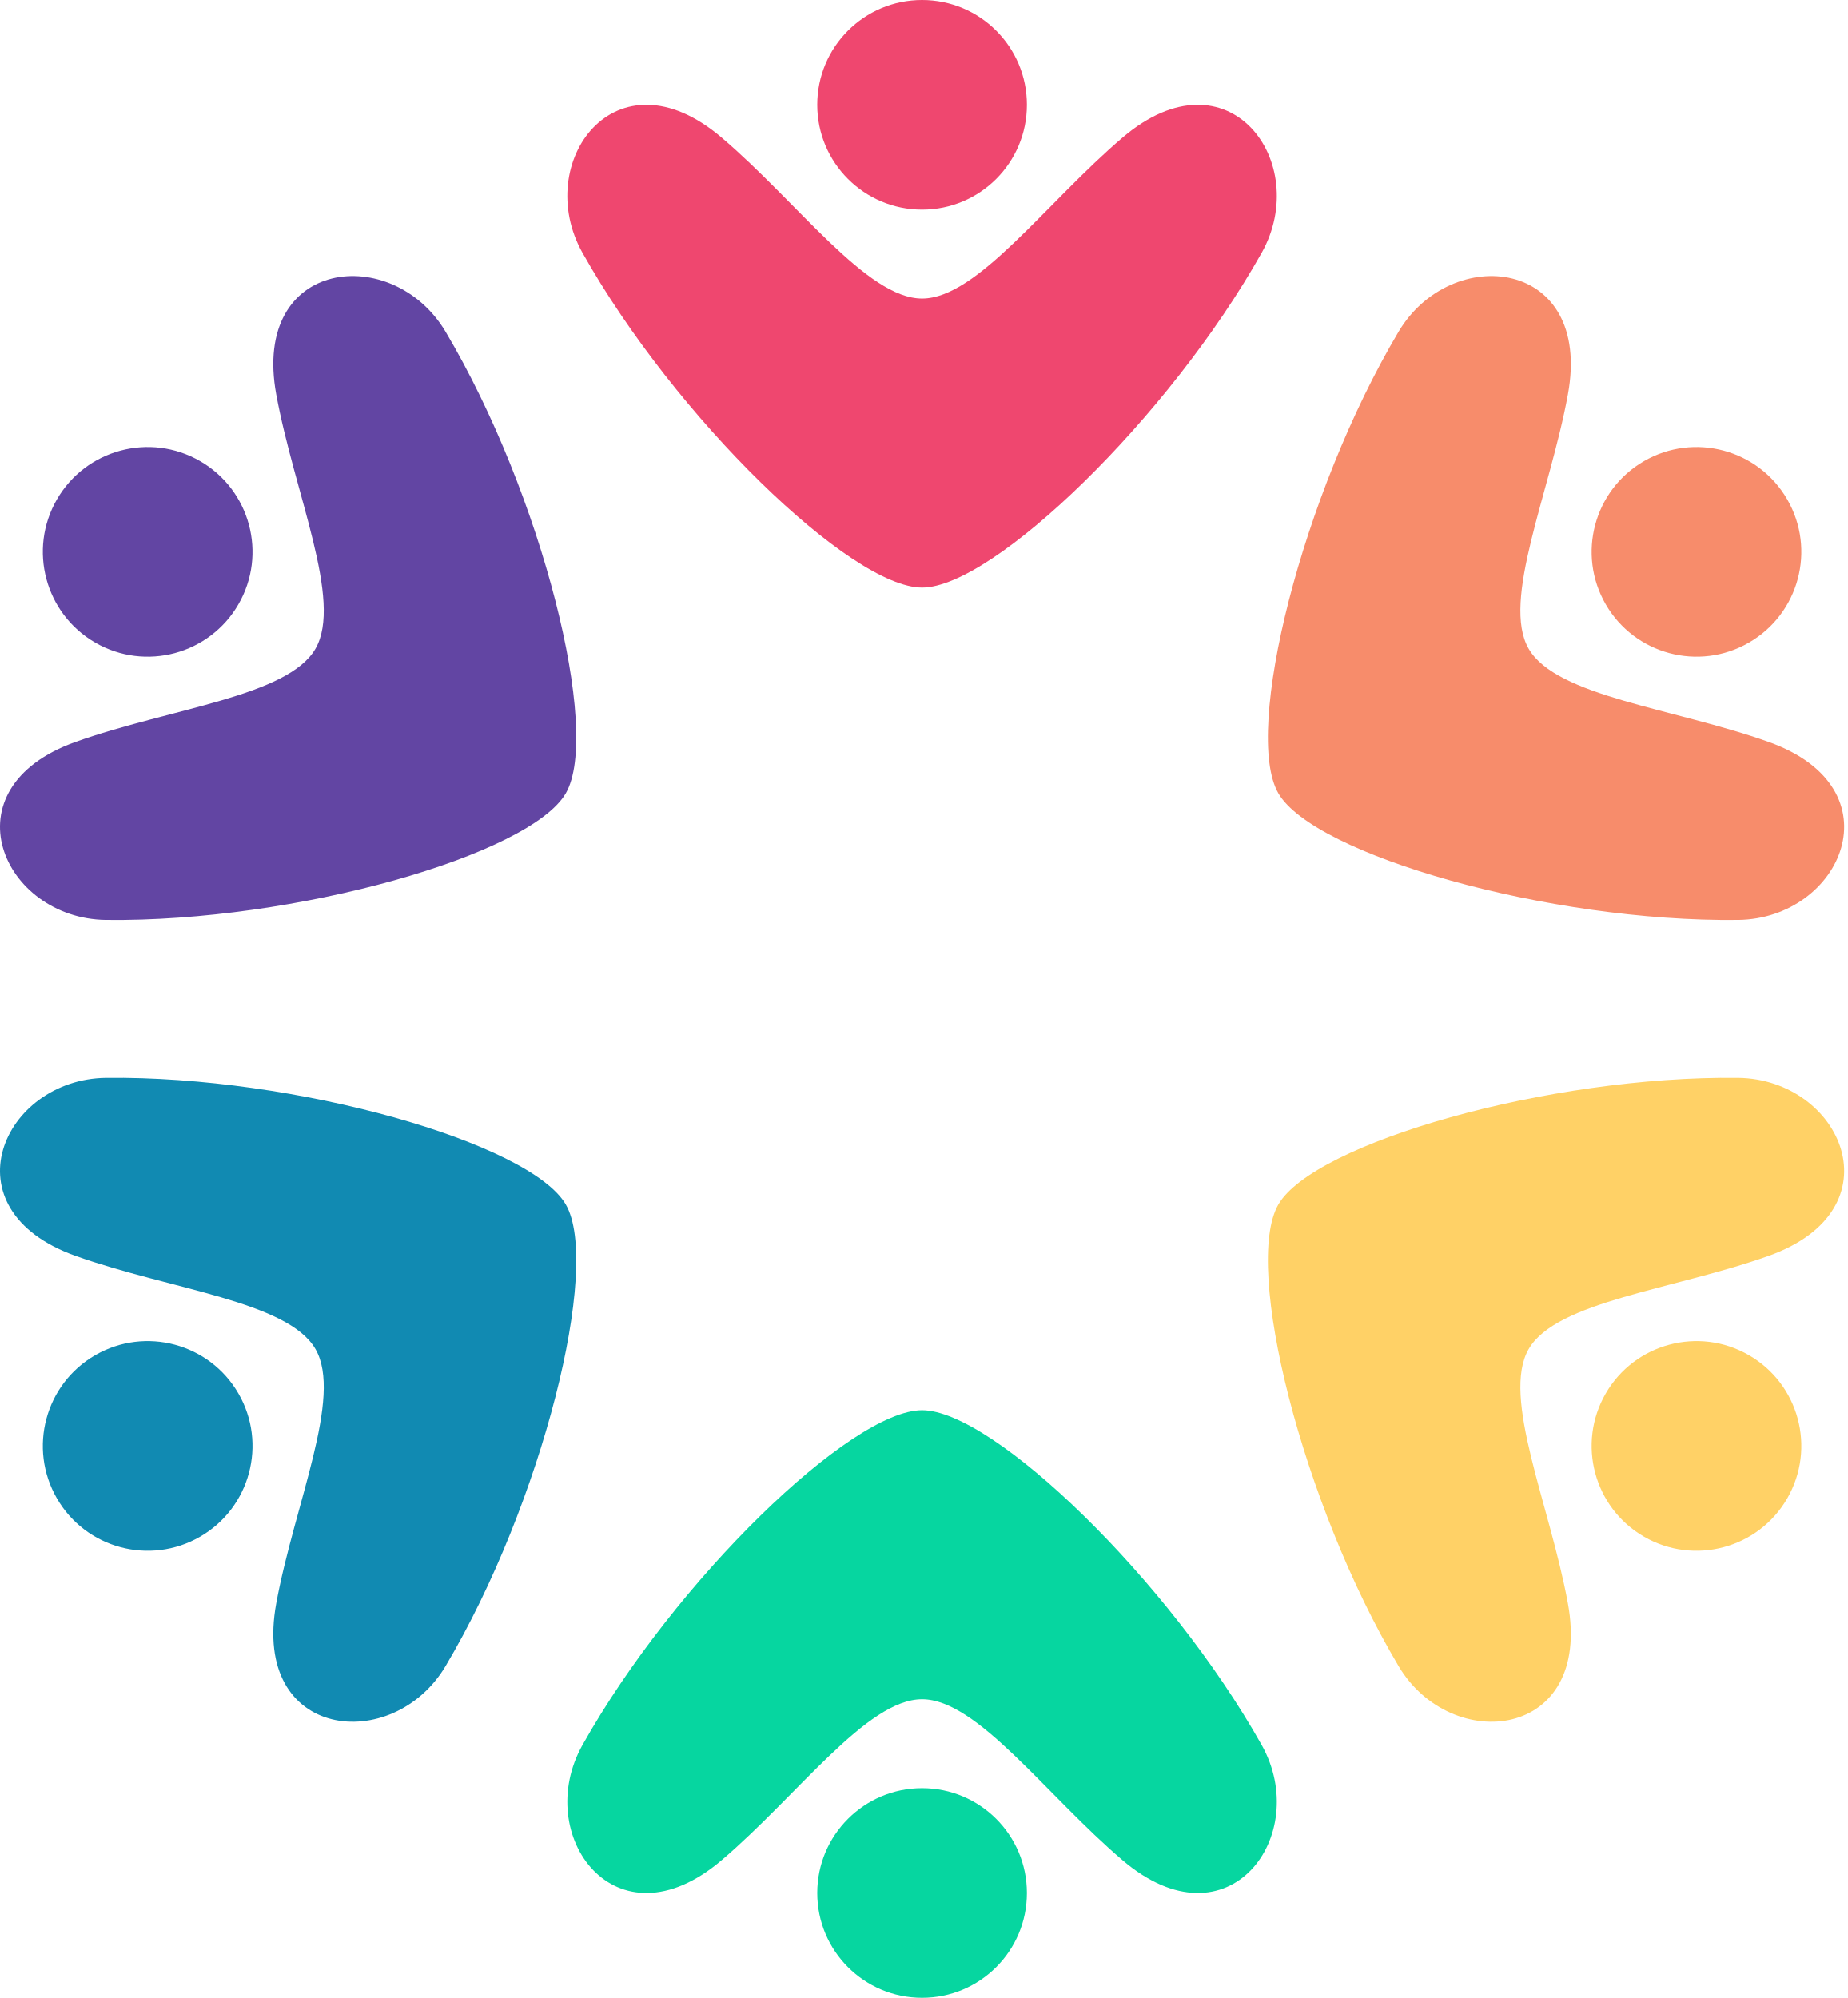
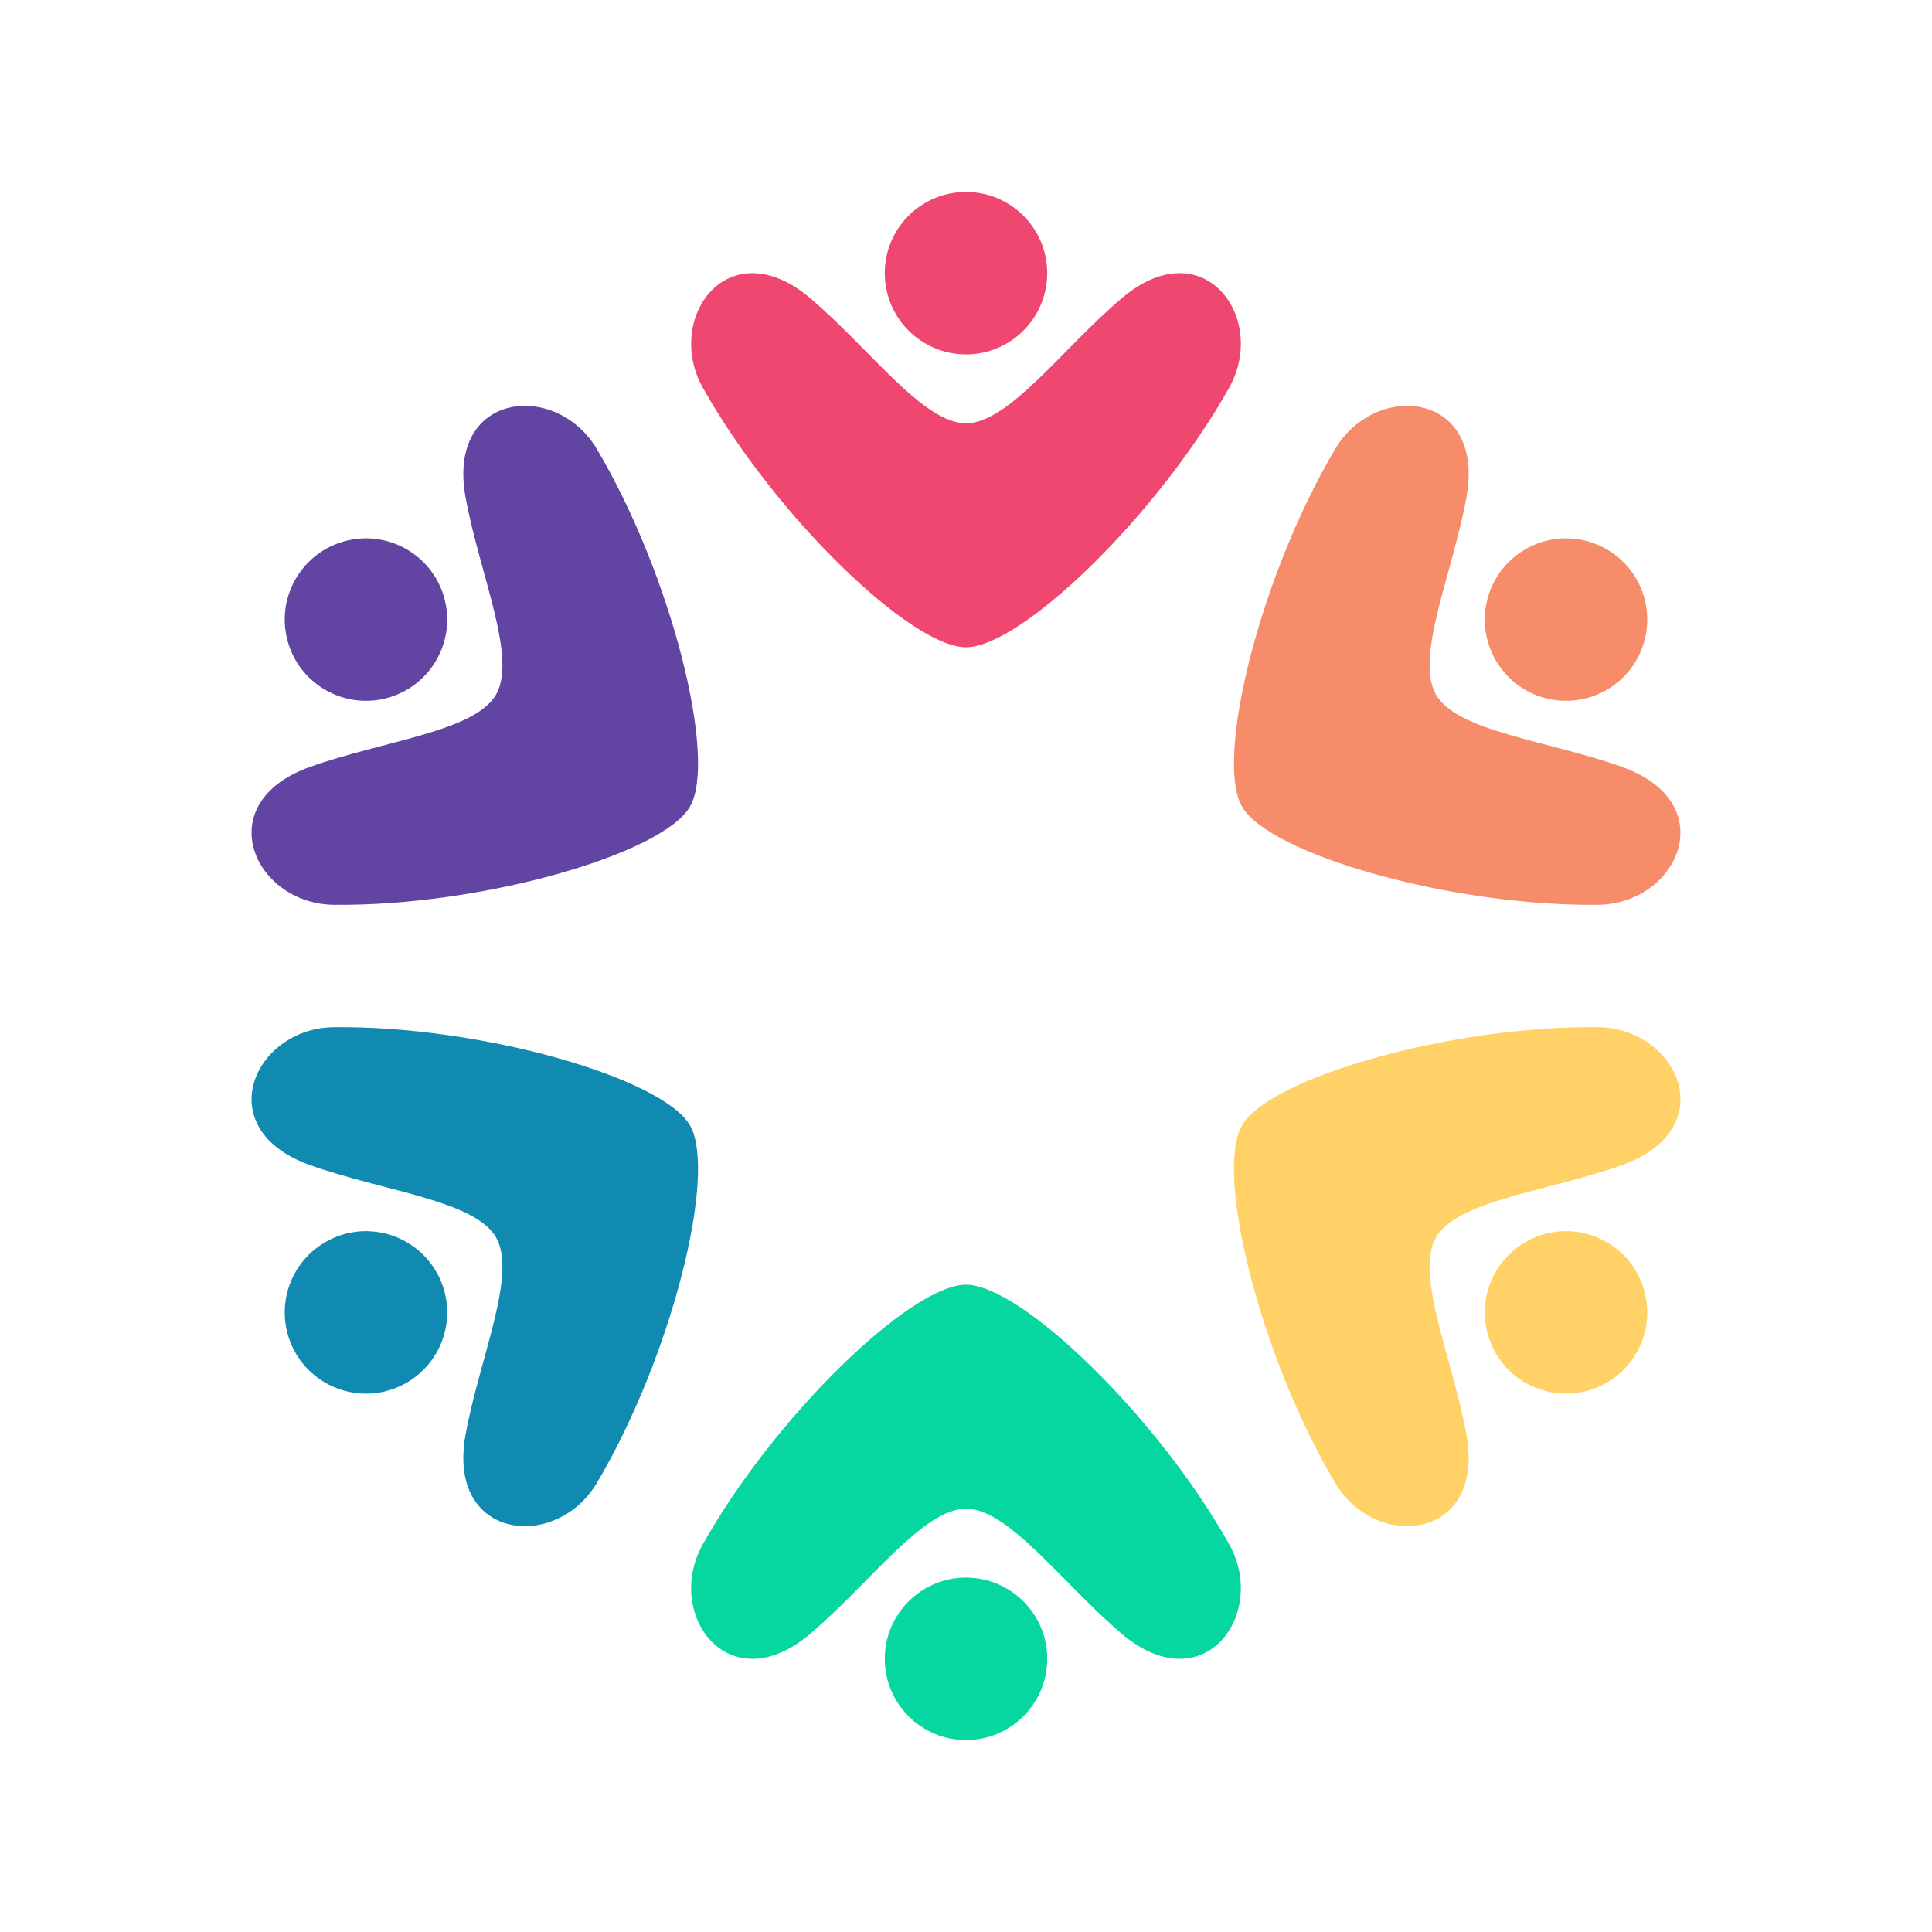
- <svg xmlns="http://www.w3.org/2000/svg" width="184" height="199" viewBox="0 0 184 199" fill="none">
-   <path d="M111.805 13.69C122.345 4.724 130.681 16.207 125.648 25.174C116.418 41.614 98.905 58.523 91.826 58.523C84.747 58.523 67.234 41.614 58.005 25.174C52.971 16.207 61.308 4.724 71.848 13.69C79.469 20.174 86.321 29.735 91.826 29.735C97.332 29.735 104.183 20.175 111.805 13.69Z" fill="#EF476F" />
-   <path d="M176.12 73.892C189.155 78.536 183.379 91.498 173.096 91.622C154.244 91.849 130.844 85.137 127.304 79.007C123.765 72.876 129.652 49.255 139.275 33.042C144.524 24.199 158.637 25.678 156.142 39.288C154.337 49.131 149.483 59.844 152.235 64.613C154.988 69.381 166.694 70.534 176.12 73.892Z" fill="#F78C6B" />
-   <path d="M177.987 49.745C180.87 54.738 179.159 61.123 174.166 64.005C169.173 66.888 162.788 65.177 159.905 60.184C157.023 55.191 158.734 48.807 163.726 45.924C168.719 43.041 175.104 44.752 177.987 49.745Z" fill="#F78C6B" />
-   <path d="M156.141 159.692C158.637 173.302 144.524 174.781 139.275 165.938C129.652 149.725 123.765 126.104 127.304 119.973C130.844 113.843 154.244 107.131 173.096 107.358C183.379 107.482 189.155 120.443 176.12 125.088C166.694 128.446 154.988 129.599 152.235 134.367C149.483 139.135 154.337 149.849 156.141 159.692Z" fill="#FFD166" />
-   <path d="M177.987 149.235C175.104 154.228 168.719 155.939 163.726 153.056C158.734 150.173 157.023 143.788 159.905 138.795C162.788 133.802 169.173 132.092 174.166 134.974C179.159 137.857 180.87 144.242 177.987 149.235Z" fill="#FFD166" />
-   <path d="M71.848 185.289C61.308 194.256 52.971 182.772 58.005 173.806C67.234 157.366 84.747 140.456 91.826 140.456C98.905 140.456 116.418 157.366 125.647 173.806C130.681 182.772 122.344 194.256 111.805 185.289C104.183 178.805 97.332 169.244 91.826 169.244C86.32 169.244 79.469 178.805 71.848 185.289Z" fill="#06D6A0" />
-   <path d="M91.826 198.98C86.061 198.98 81.387 194.306 81.387 188.54C81.387 182.775 86.061 178.101 91.826 178.101C97.592 178.101 102.266 182.775 102.266 188.54C102.266 194.306 97.592 198.98 91.826 198.98Z" fill="#06D6A0" />
-   <path d="M7.532 125.088C-5.503 120.443 0.274 107.482 10.556 107.358C29.408 107.131 52.809 113.843 56.348 119.973C59.888 126.104 54 149.725 44.377 165.938C39.129 174.781 25.016 173.302 27.511 159.691C29.316 149.849 34.17 139.135 31.417 134.367C28.664 129.599 16.959 128.446 7.532 125.088Z" fill="#118AB2" />
-   <path d="M5.665 149.235C2.783 144.242 4.494 137.857 9.487 134.974C14.48 132.092 20.864 133.802 23.747 138.795C26.63 143.788 24.919 150.173 19.926 153.056C14.933 155.939 8.548 154.228 5.665 149.235Z" fill="#118AB2" />
-   <path d="M27.511 39.288C25.016 25.677 39.129 24.199 44.377 33.042C54 49.255 59.888 72.876 56.348 79.007C52.809 85.137 29.408 91.849 10.556 91.622C0.274 91.498 -5.502 78.536 7.533 73.892C16.959 70.534 28.664 69.381 31.417 64.612C34.17 59.844 29.316 49.131 27.511 39.288Z" fill="#6245A3" />
-   <path d="M5.666 49.745C8.548 44.752 14.933 43.041 19.926 45.924C24.919 48.807 26.63 55.191 23.747 60.184C20.864 65.177 14.48 66.888 9.487 64.005C4.494 61.123 2.783 54.738 5.666 49.745Z" fill="#6245A3" />
-   <path d="M102.266 10.44C102.266 4.674 97.592 0 91.826 0C86.061 4.94805e-05 81.387 4.674 81.387 10.44C81.387 16.205 86.061 20.879 91.826 20.879C97.592 20.879 102.266 16.205 102.266 10.44Z" fill="#EF476F" />
+ <svg xmlns="http://www.w3.org/2000/svg" width="60" height="60" viewBox="0 0 60 60" fill="none">
+   <path d="M34.827 9.269C37.374 7.102 39.388 9.877 38.172 12.043C35.942 16.016 31.71 20.102 30 20.102C28.29 20.101 24.058 16.016 21.828 12.043C20.612 9.877 22.626 7.102 25.173 9.269C27.014 10.835 28.67 13.146 30 13.146C31.33 13.146 32.986 10.835 34.827 9.269Z" fill="#EF476F" />
+   <path d="M50.367 23.815C53.517 24.937 52.121 28.069 49.637 28.099C45.082 28.154 39.428 26.532 38.572 25.051C37.717 23.569 39.14 17.862 41.465 13.944C42.733 11.808 46.143 12.165 45.54 15.454C45.104 17.832 43.931 20.421 44.596 21.573C45.261 22.725 48.09 23.003 50.367 23.815Z" fill="#F78C6B" />
+   <path d="M50.819 17.98C51.515 19.187 51.102 20.73 49.895 21.426C48.689 22.123 47.146 21.709 46.45 20.503C45.753 19.296 46.166 17.754 47.373 17.057C48.579 16.361 50.122 16.774 50.819 17.98Z" fill="#F78C6B" />
+   <path d="M45.54 44.546C46.143 47.835 42.733 48.192 41.465 46.056C39.14 42.138 37.717 36.431 38.572 34.949C39.428 33.468 45.082 31.846 49.637 31.901C52.121 31.931 53.517 35.063 50.367 36.185C48.09 36.996 45.261 37.275 44.596 38.427C43.931 39.579 45.104 42.168 45.54 44.546Z" fill="#FFD166" />
+   <path d="M50.819 42.02C50.122 43.226 48.579 43.639 47.373 42.943C46.166 42.246 45.753 40.704 46.45 39.497C47.146 38.291 48.689 37.877 49.895 38.574C51.102 39.27 51.515 40.813 50.819 42.02Z" fill="#FFD166" />
+   <path d="M25.173 50.731C22.626 52.898 20.612 50.123 21.828 47.957C24.058 43.984 28.29 39.898 30 39.898C31.71 39.898 35.942 43.984 38.172 47.957C39.388 50.123 37.374 52.898 34.827 50.731C32.986 49.164 31.33 46.854 30 46.854C28.67 46.854 27.014 49.164 25.173 50.731Z" fill="#06D6A0" />
+   <path d="M30 54.039C28.607 54.039 27.478 52.91 27.478 51.517C27.478 50.124 28.607 48.994 30 48.994C31.393 48.994 32.522 50.124 32.522 51.517C32.522 52.91 31.393 54.039 30 54.039Z" fill="#06D6A0" />
+   <path d="M9.633 36.185C6.483 35.063 7.879 31.931 10.363 31.901C14.918 31.846 20.572 33.468 21.428 34.949C22.283 36.431 20.86 42.138 18.535 46.056C17.267 48.192 13.857 47.835 14.46 44.546C14.896 42.168 16.069 39.579 15.404 38.427C14.739 37.275 11.91 36.996 9.633 36.185Z" fill="#118AB2" />
+   <path d="M9.181 42.02C8.485 40.813 8.898 39.27 10.105 38.574C11.311 37.877 12.854 38.291 13.55 39.497C14.247 40.704 13.834 42.246 12.627 42.943C11.421 43.639 9.878 43.226 9.181 42.02Z" fill="#118AB2" />
+   <path d="M14.46 15.454C13.857 12.165 17.267 11.808 18.535 13.944C20.86 17.862 22.283 23.569 21.428 25.051C20.572 26.532 14.918 28.154 10.363 28.099C7.879 28.069 6.483 24.937 9.633 23.815C11.91 23.003 14.739 22.725 15.404 21.573C16.069 20.421 14.896 17.832 14.46 15.454Z" fill="#6245A3" />
+   <path d="M9.181 17.98C9.878 16.774 11.421 16.36 12.627 17.057C13.834 17.754 14.247 19.296 13.55 20.503C12.854 21.709 11.311 22.123 10.105 21.426C8.898 20.73 8.485 19.187 9.181 17.98Z" fill="#6245A3" />
+   <path d="M32.522 8.483C32.522 7.09 31.393 5.961 30 5.961C28.607 5.961 27.478 7.09 27.478 8.483C27.478 9.876 28.607 11.006 30 11.006C31.393 11.006 32.522 9.876 32.522 8.483Z" fill="#EF476F" />
</svg>
